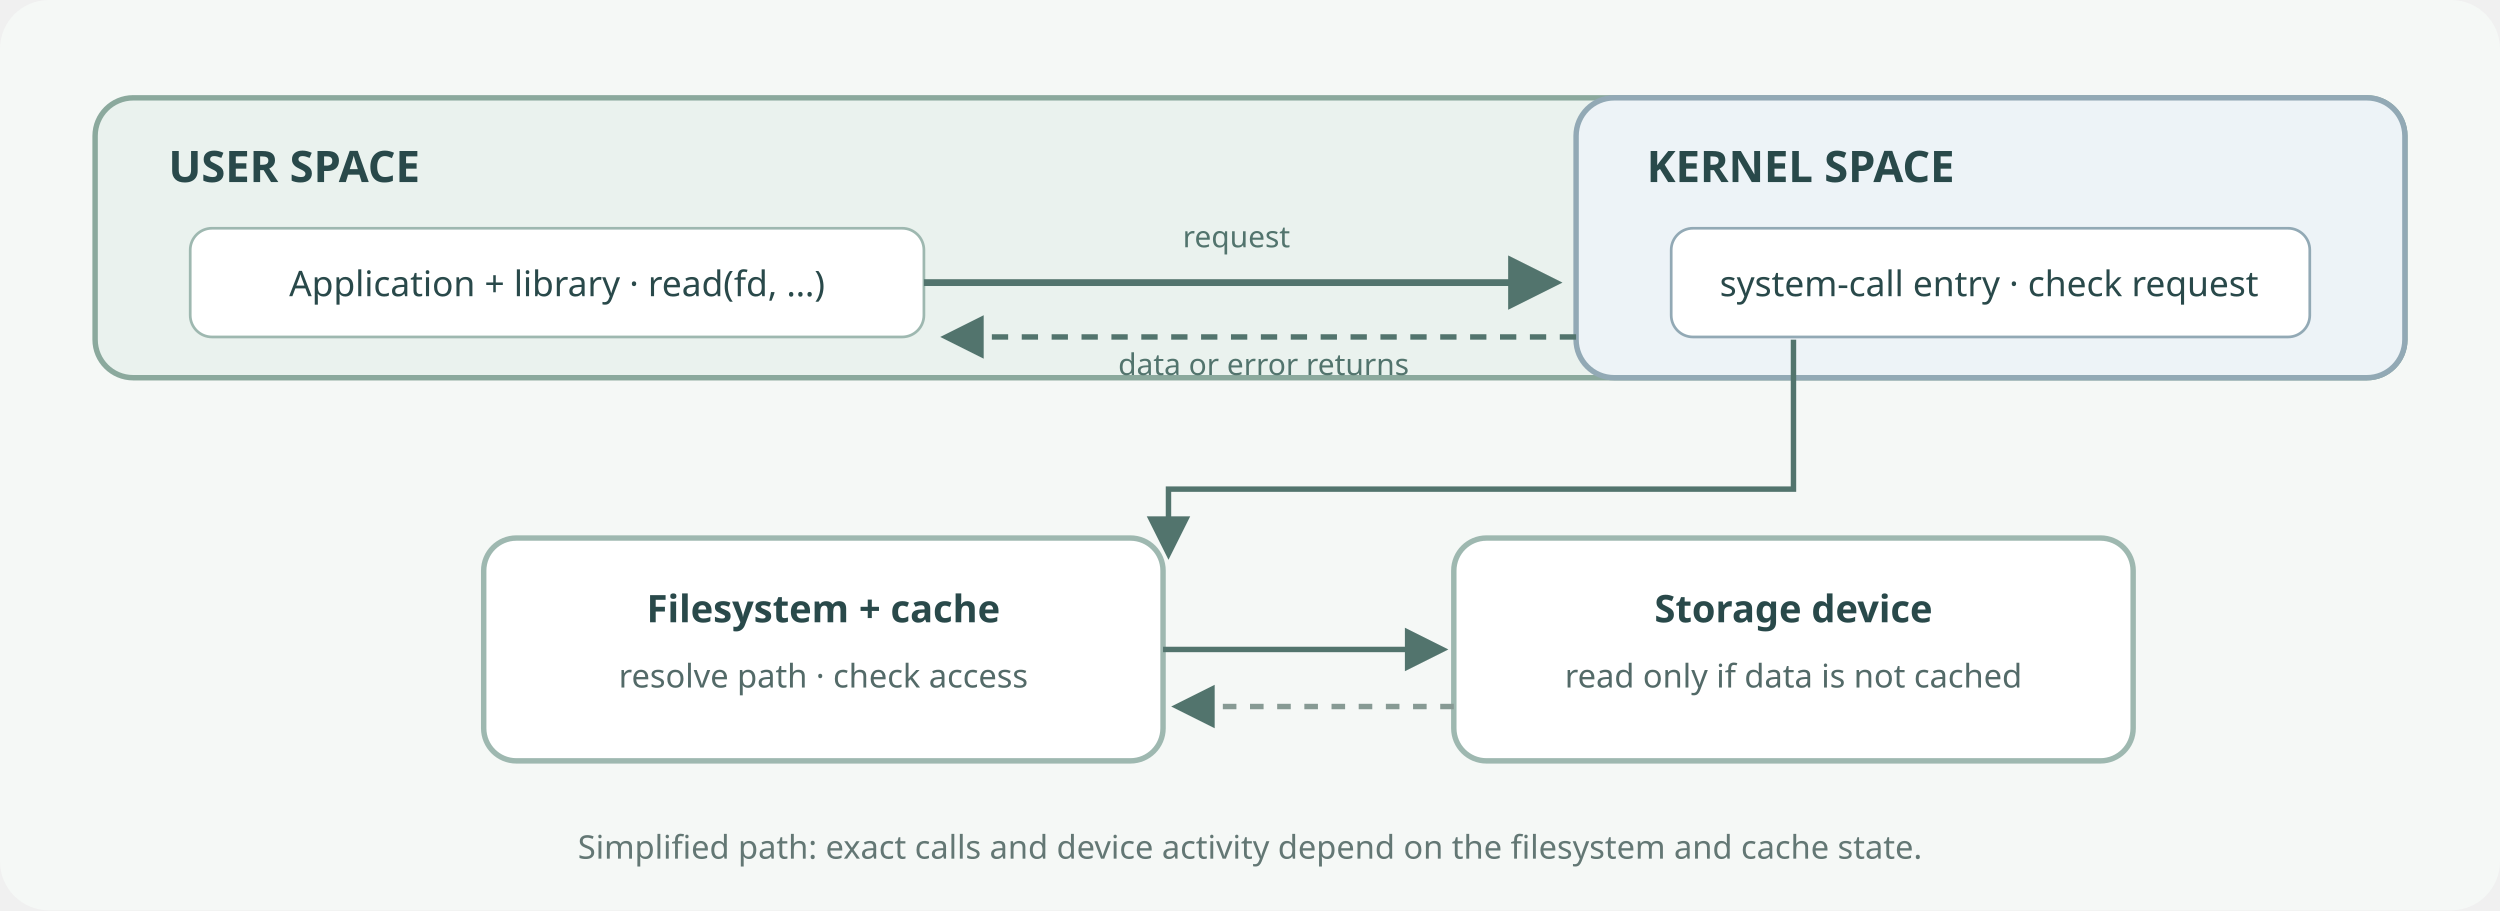
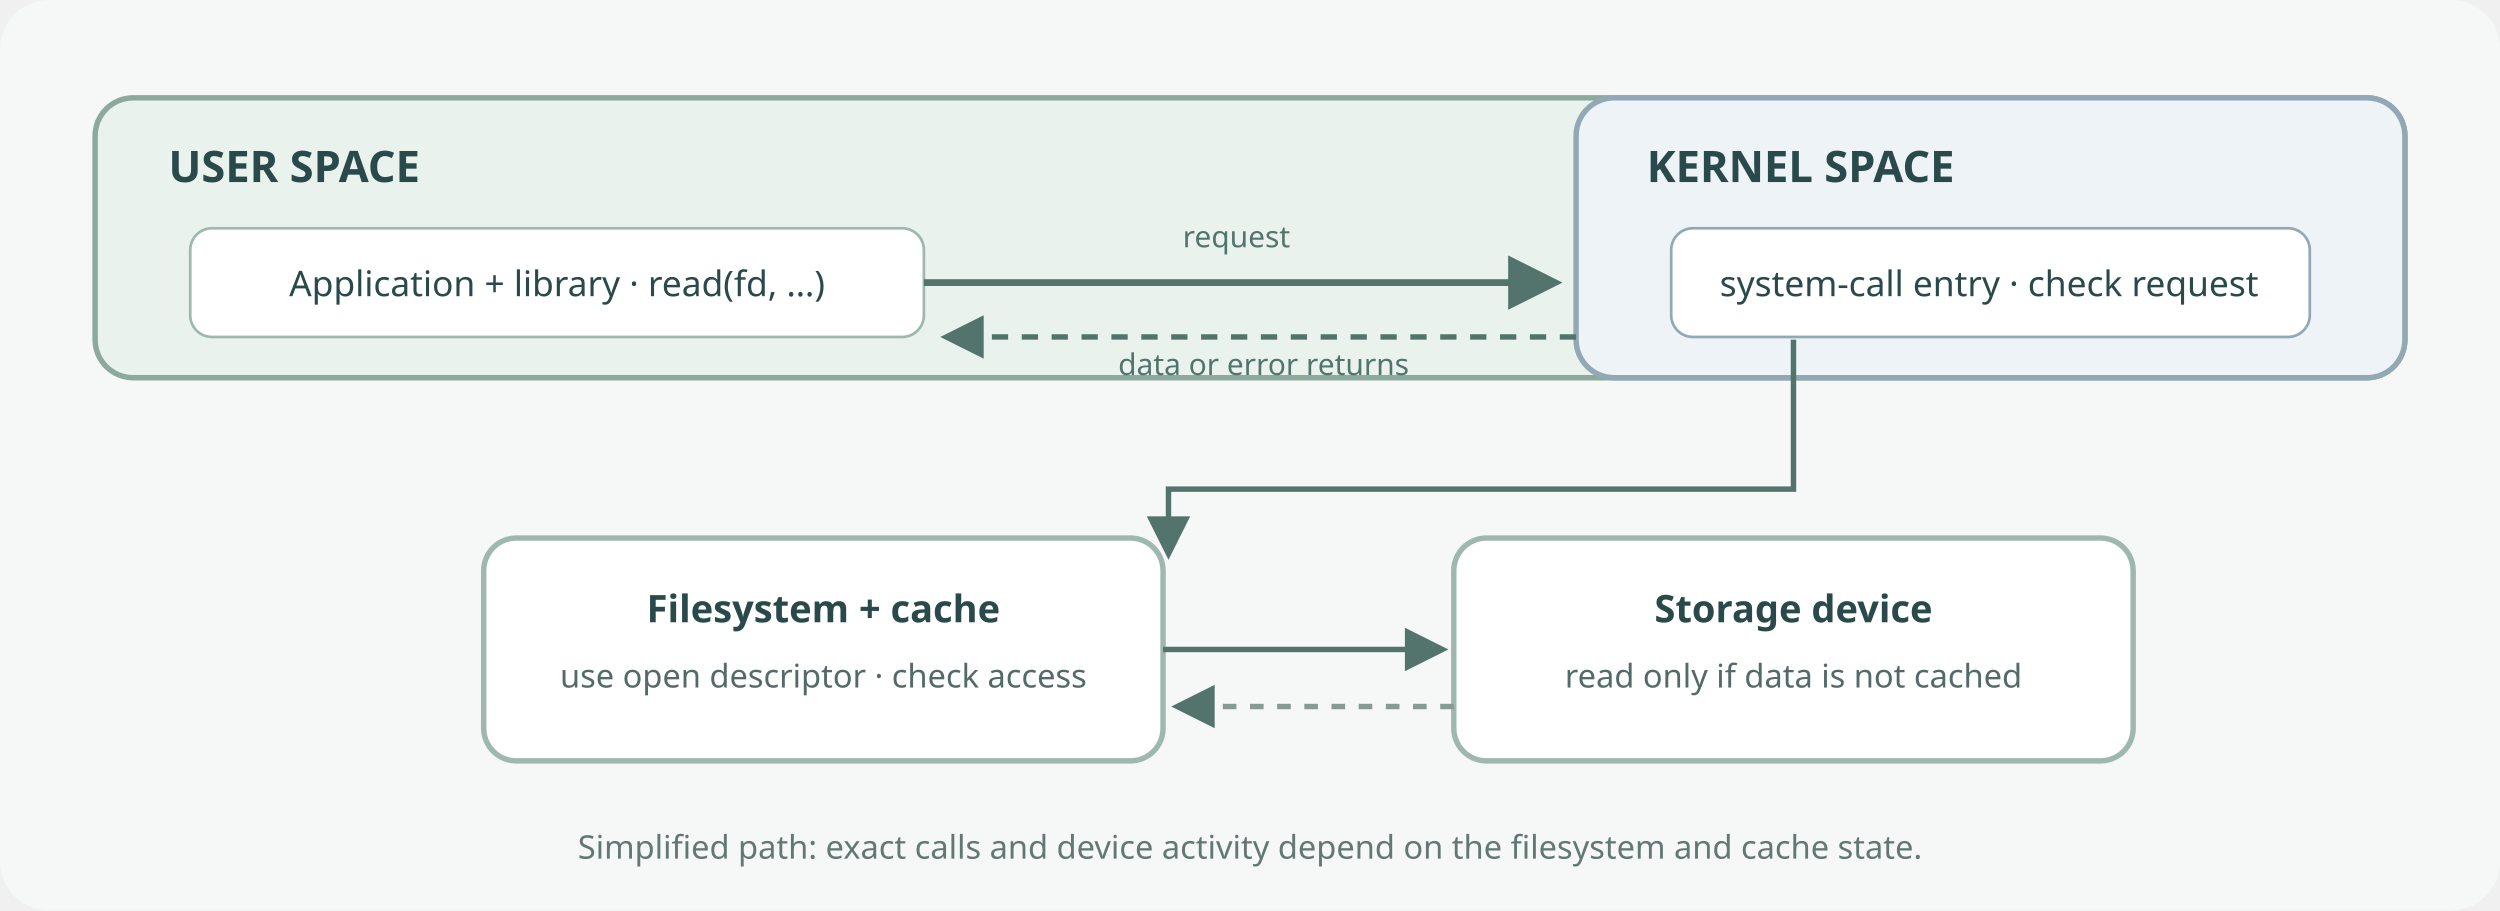
<svg xmlns="http://www.w3.org/2000/svg" viewBox="0 0 920 335" role="img" aria-labelledby="title desc">
  <defs>
    <marker id="arrow" markerWidth="8" markerHeight="8" refX="6" refY="4" orient="auto">
      <path d="M0 0 8 4 0 8z" fill="#52746d" />
    </marker>
  </defs>
  <rect width="920" height="335" rx="18" fill="#f5f8f6" />
  <rect x="35" y="36" width="850" height="103" rx="14" fill="#eaf2ee" stroke="#8ba99d" stroke-width="2" />
  <text x="62" y="67" font-family="system-ui,sans-serif" font-size="16" font-weight="700" fill="#29494a">USER SPACE</text>
  <rect x="70" y="84" width="270" height="40" rx="8" fill="#fff" stroke="#9eb8b0" />
  <text x="205" y="109" text-anchor="middle" font-family="system-ui,sans-serif" font-size="13" fill="#29494a">Application + library · read(fd, …)</text>
  <rect x="580" y="36" width="305" height="103" rx="14" fill="#edf3f7" stroke="#92a9b5" stroke-width="2" />
  <text x="606" y="67" font-family="system-ui,sans-serif" font-size="16" font-weight="700" fill="#29494a">KERNEL SPACE</text>
  <rect x="615" y="84" width="235" height="40" rx="8" fill="#fff" stroke="#92a9b5" />
  <text x="732" y="109" text-anchor="middle" font-family="system-ui,sans-serif" font-size="13" fill="#29494a">system-call entry · check request</text>
  <path d="M340 104h230" stroke="#52746d" stroke-width="2.5" marker-end="url(#arrow)" />
  <text x="455" y="91" text-anchor="middle" font-family="system-ui,sans-serif" font-size="11" fill="#52746d">request</text>
  <path d="M580 124H350" stroke="#52746d" stroke-width="2" stroke-dasharray="6 5" marker-end="url(#arrow)" />
  <text x="465" y="138" text-anchor="middle" font-family="system-ui,sans-serif" font-size="11" fill="#52746d">data or error returns</text>
  <rect x="178" y="198" width="250" height="82" rx="12" fill="#fff" stroke="#9eb8b0" stroke-width="2" />
  <text x="303" y="229" text-anchor="middle" font-family="system-ui,sans-serif" font-size="14" font-weight="700" fill="#29494a">Filesystem + cache</text>
-   <text x="303" y="253" text-anchor="middle" font-family="system-ui,sans-serif" font-size="12" fill="#536a68">resolve path · check access</text>
+   <text x="303" y="253" text-anchor="middle" font-family="system-ui,sans-serif" font-size="12" fill="#536a68">use open descriptor · check access</text>
  <rect x="535" y="198" width="250" height="82" rx="12" fill="#fff" stroke="#9eb8b0" stroke-width="2" />
  <text x="660" y="229" text-anchor="middle" font-family="system-ui,sans-serif" font-size="14" font-weight="700" fill="#29494a">Storage device</text>
  <text x="660" y="253" text-anchor="middle" font-family="system-ui,sans-serif" font-size="12" fill="#536a68">read only if data is not cached</text>
  <path d="M660 125v55H430v22" fill="none" stroke="#52746d" stroke-width="2" marker-end="url(#arrow)" />
  <path d="M428 239h101" stroke="#52746d" stroke-width="2" marker-end="url(#arrow)" />
  <path d="M535 260H435" stroke="#879a94" stroke-width="2" stroke-dasharray="5 5" marker-end="url(#arrow)" />
  <text x="460" y="316" text-anchor="middle" font-family="system-ui,sans-serif" font-size="12" fill="#637774">Simplified path: exact calls and device activity depend on the filesystem and cache state.</text>
</svg>
